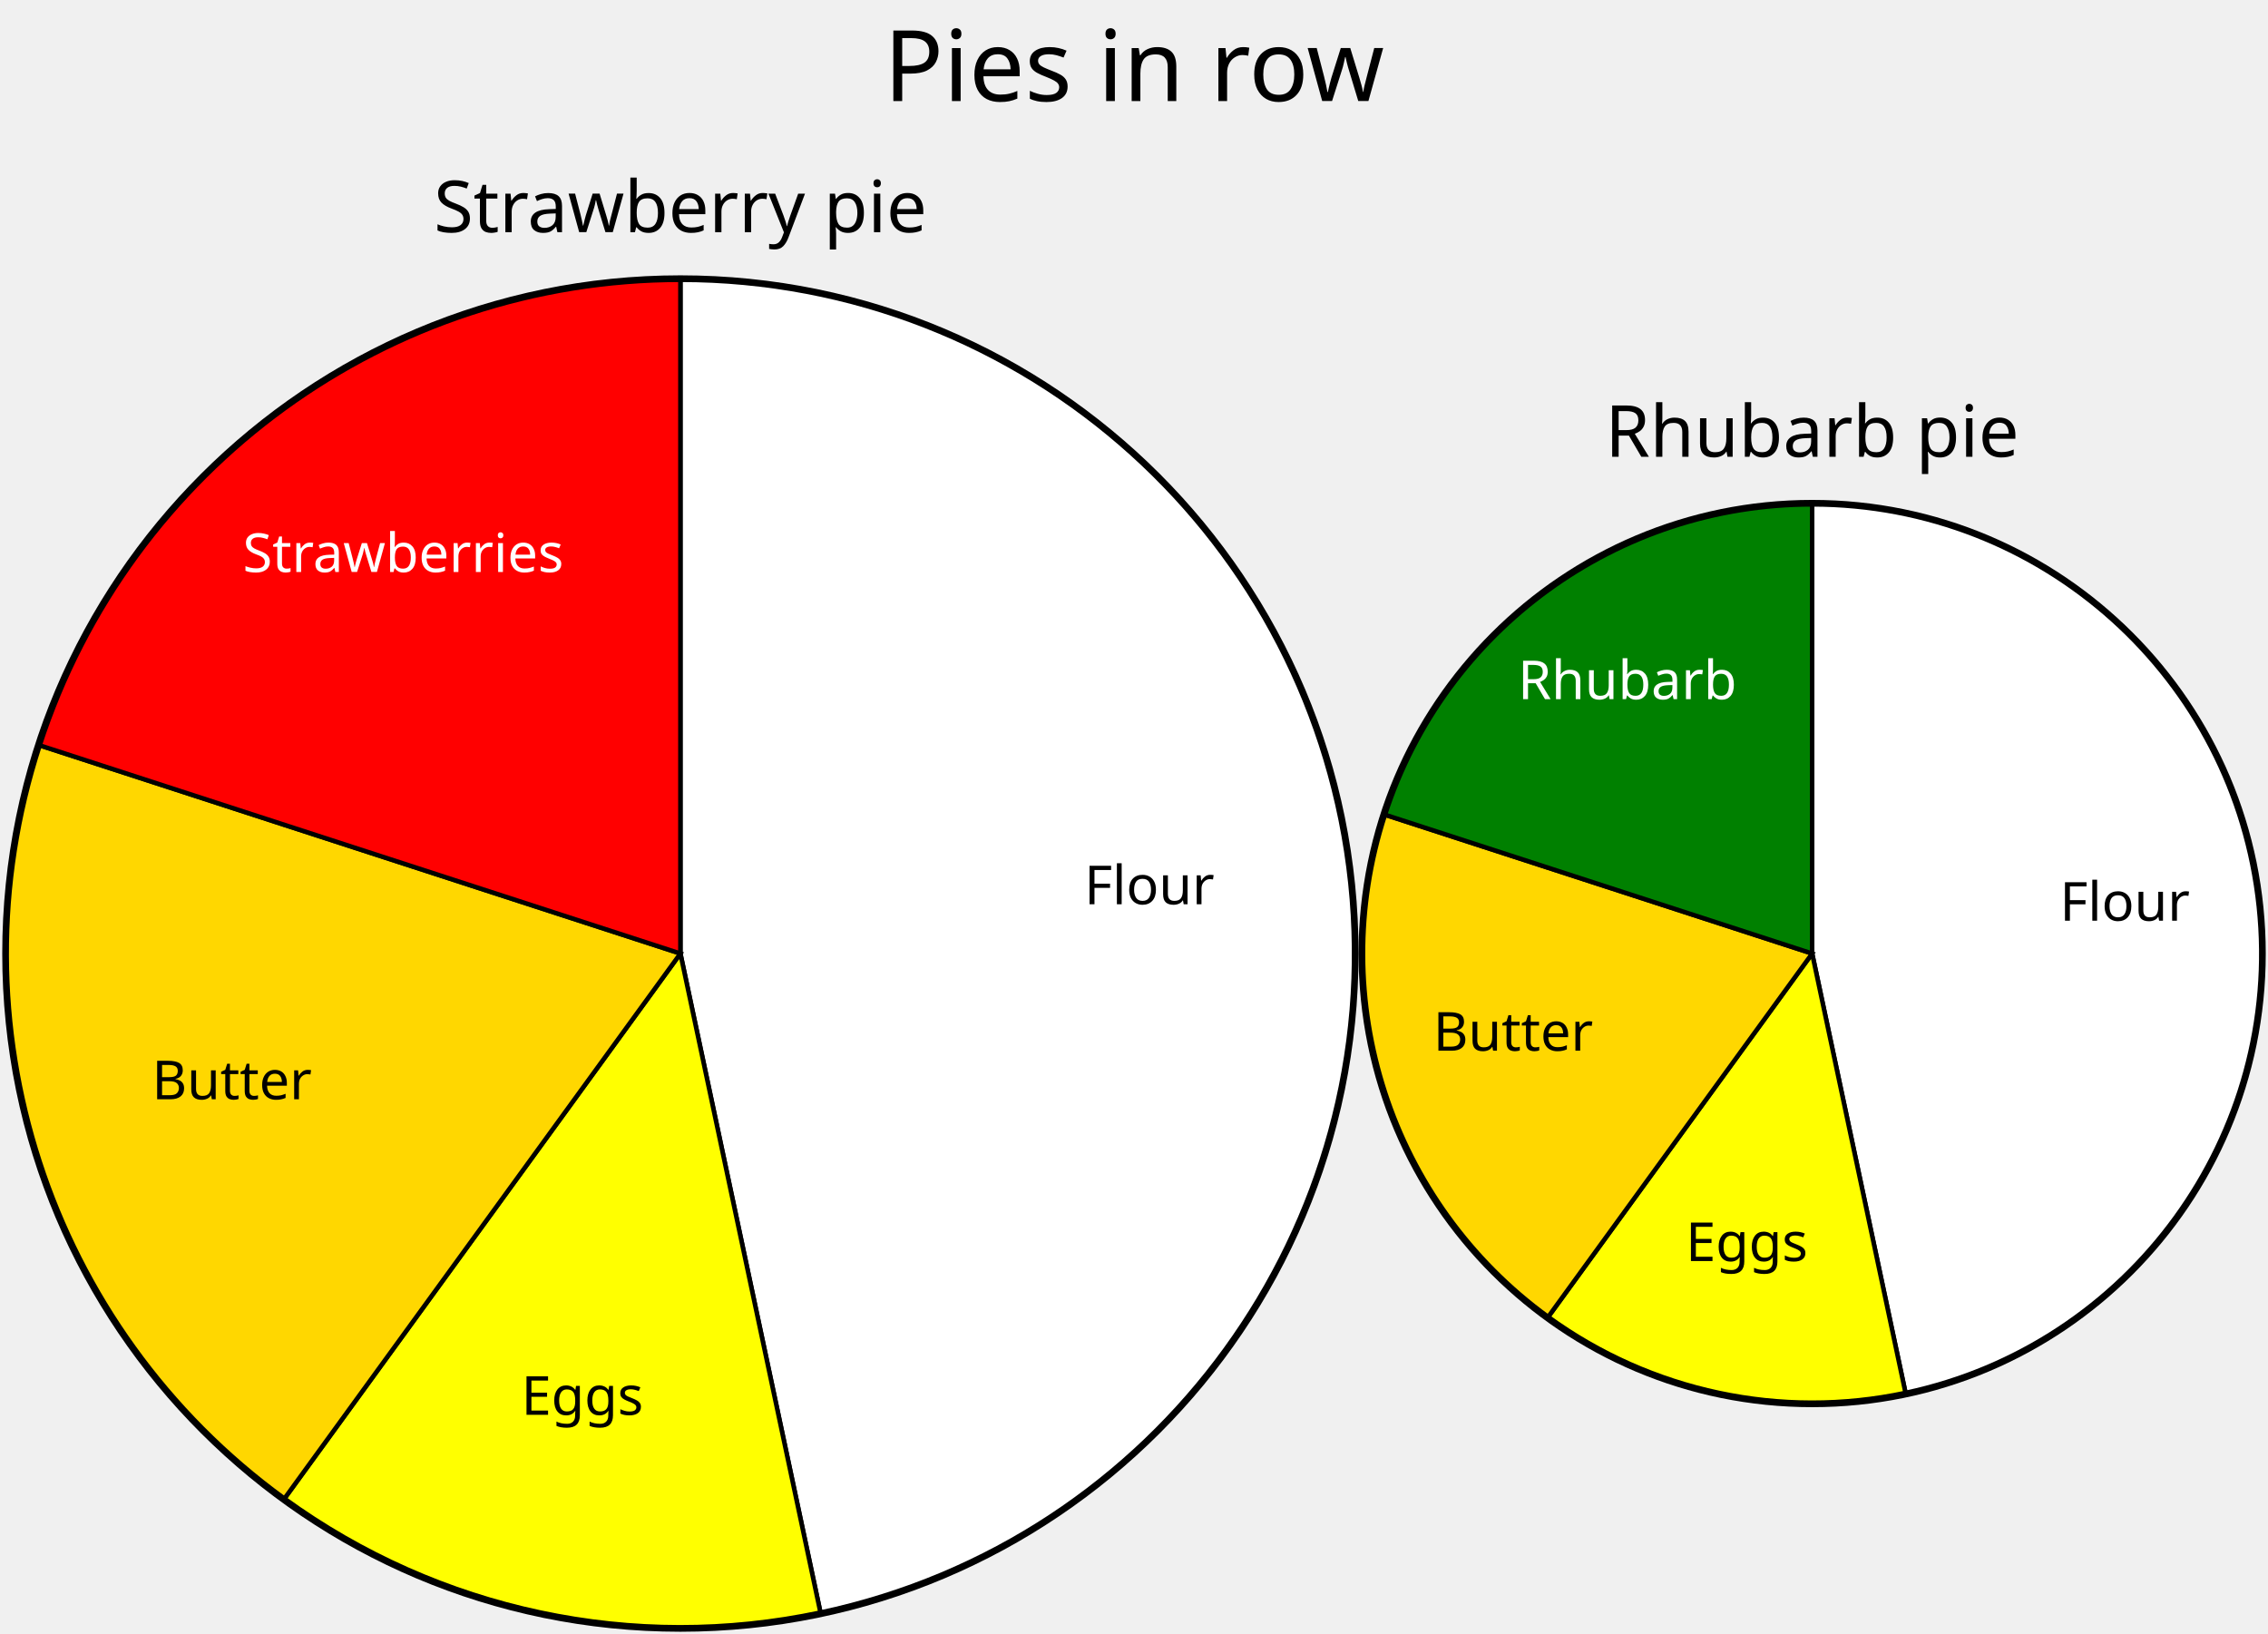
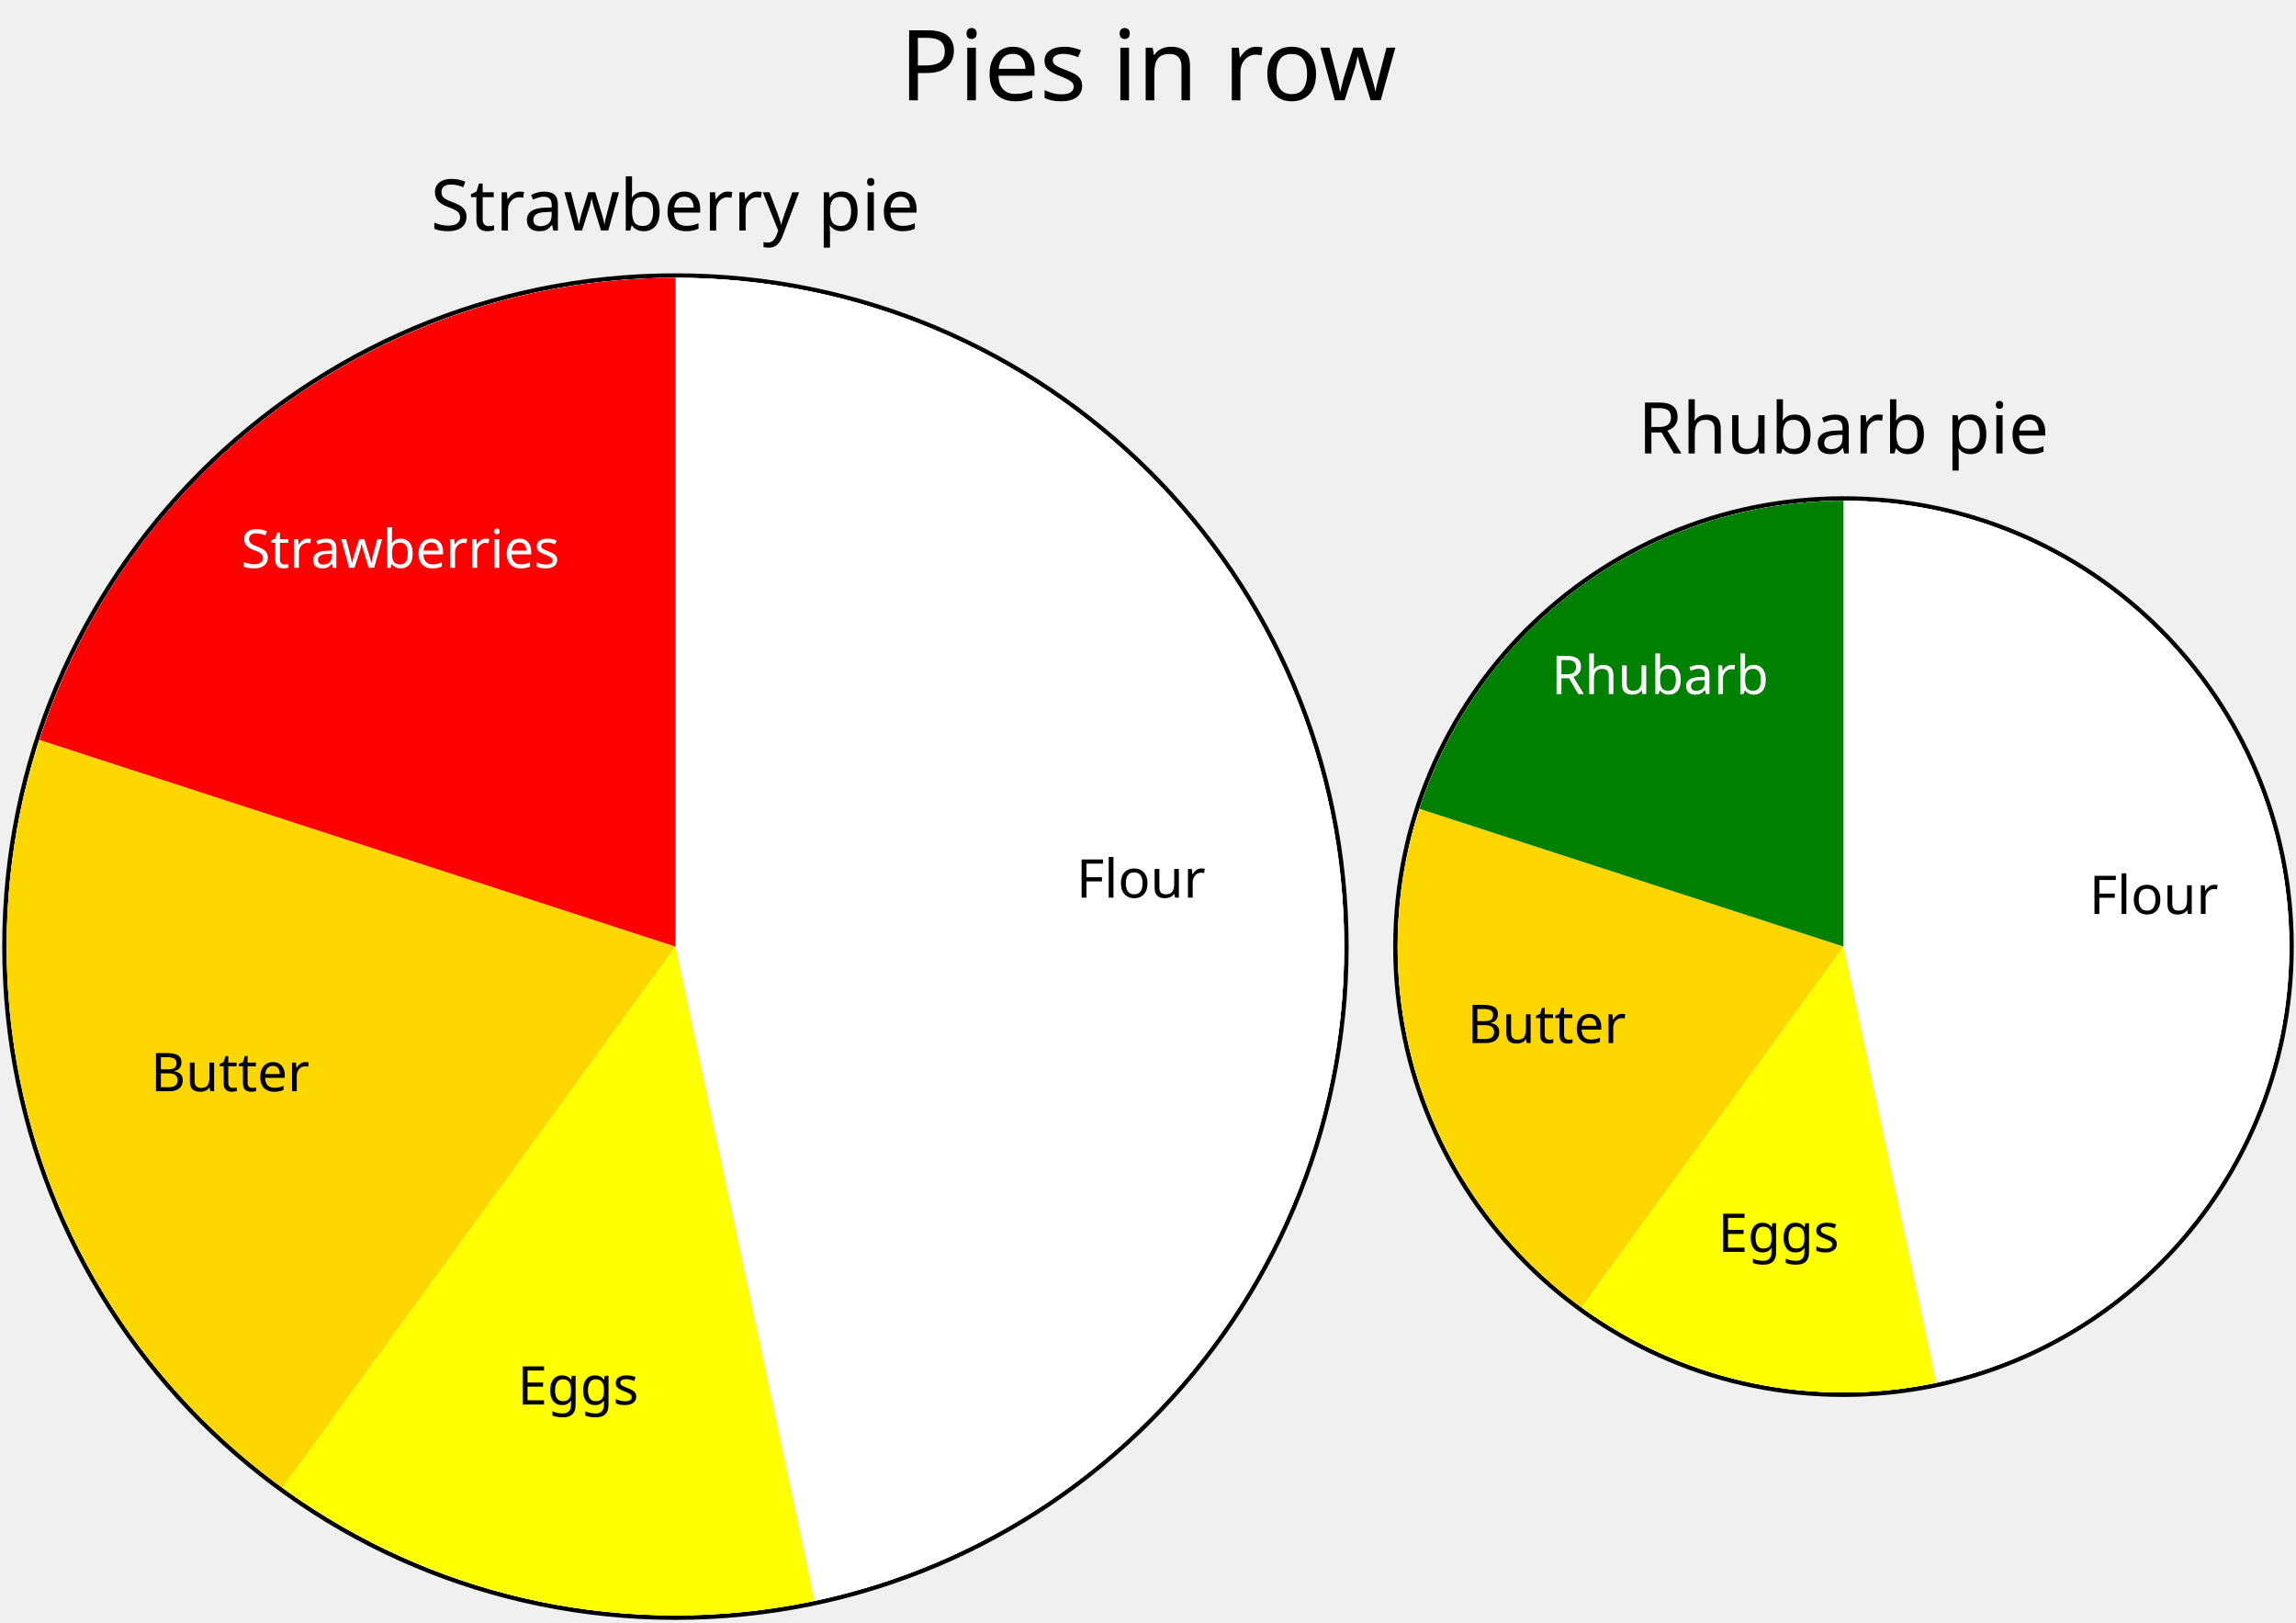
- <svg xmlns="http://www.w3.org/2000/svg" width="505" height="363.8" viewBox="0 0 505 363.8" transform="translate(0.5, 0.5)">
+ <svg xmlns="http://www.w3.org/2000/svg" width="515" height="363.8" viewBox="0 0 515 363.8" transform="translate(0.5, 0.5)">
  <g class="layout">
-     <g fill="black" font-family="sans-serif" font-size="22" text-anchor="middle" transform="translate(190.136,0)">
+     <g fill="black" font-family="sans-serif" font-size="22" text-anchor="middle" transform="translate(195.136,0)">
      <text y="22" x="61.864">Pies in row</text>
    </g>
    <g transform="translate(0,35.2)">
      <g class="layout">
        <g fill="black" font-family="sans-serif" font-size="16" text-anchor="middle" transform="translate(91.644,0)">
          <text y="16" x="59.356">Strawberry pie</text>
        </g>
        <g transform="translate(0,25.6)">
          <g class="plot" clip-path="url(#id3)" transform="translate(151,151)">
            <circle r="150.5" stroke="black" fill="none" class="frame" stroke-width="1" />
            <defs>
              <clipPath>
                <rect x="-151" y="-151" width="302" height="302" id="id3" />
              </clipPath>
            </defs>
-             <circle r="150.0" fill="white" class="area" />
-             <g stroke="black" stroke-width="1">
+             <g class="graphics">
+               <circle r="150.0" fill="white" />
              <path d="M 0 0 L 0 -150 A 150 150 0 0 1 31.187 146.722 Z" class="slice" fill="white" />
              <path d="M 0 0 L 31.187 146.722 A 150 150 0 0 1 -88.168 121.353 Z" class="slice" fill="yellow" />
              <path d="M 0 0 L -88.168 121.353 A 150 150 0 0 1 -142.658 -46.353 Z" class="slice" fill="gold" />
              <a href="https://en.wikipedia.org/wiki/Strawberry">
                <path d="M 0 0 L -142.658 -46.353 A 150 150 0 0 1 0 -150 Z" class="slice" fill="red" />
              </a>
            </g>
            <g class="labels" font-family="sans-serif" font-size="12" text-anchor="middle">
              <text x="104.425" y="-10.975" fill="black">Flour</text>
              <text x="-21.831" y="102.705" fill="black">Eggs</text>
              <text x="-99.861" y="32.447" fill="black">Butter</text>
              <text x="-61.717" y="-84.947" fill="white">Strawberries</text>
            </g>
          </g>
        </g>
      </g>
    </g>
-     <g transform="translate(302,85.2)">
+     <g transform="translate(312,85.2)">
      <g class="layout">
        <g fill="black" font-family="sans-serif" font-size="16" text-anchor="middle" transform="translate(51.296,0)">
          <text y="16" x="49.704">Rhubarb pie</text>
        </g>
        <g transform="translate(0,25.6)">
          <g class="plot" clip-path="url(#id4)" transform="translate(101,101)">
            <circle r="100.5" stroke="black" fill="none" class="frame" stroke-width="1" />
            <defs>
              <clipPath>
                <rect x="-101" y="-101" width="202" height="202" id="id4" />
              </clipPath>
            </defs>
-             <circle r="100.0" fill="white" class="area" />
-             <g stroke="black" stroke-width="1">
+             <g class="graphics">
+               <circle r="100.0" fill="white" />
              <path d="M 0 0 L 0 -100 A 100 100 0 0 1 20.791 97.815 Z" class="slice" fill="white" />
              <path d="M 0 0 L 20.791 97.815 A 100 100 0 0 1 -58.779 80.902 Z" class="slice" fill="yellow" />
              <path d="M 0 0 L -58.779 80.902 A 100 100 0 0 1 -95.106 -30.902 Z" class="slice" fill="gold" />
              <a href="https://en.wikipedia.org/wiki/Rhubarb">
                <path d="M 0 0 L -95.106 -30.902 A 100 100 0 0 1 0 -100 Z" class="slice" fill="green" />
              </a>
            </g>
            <g class="labels" font-family="sans-serif" font-size="12" text-anchor="middle">
              <text x="69.617" y="-7.317" fill="black">Flour</text>
              <text x="-14.554" y="68.47" fill="black">Eggs</text>
              <text x="-66.574" y="21.631" fill="black">Butter</text>
              <text x="-41.145" y="-56.631" fill="white">Rhubarb</text>
            </g>
          </g>
        </g>
      </g>
    </g>
  </g>
</svg>
